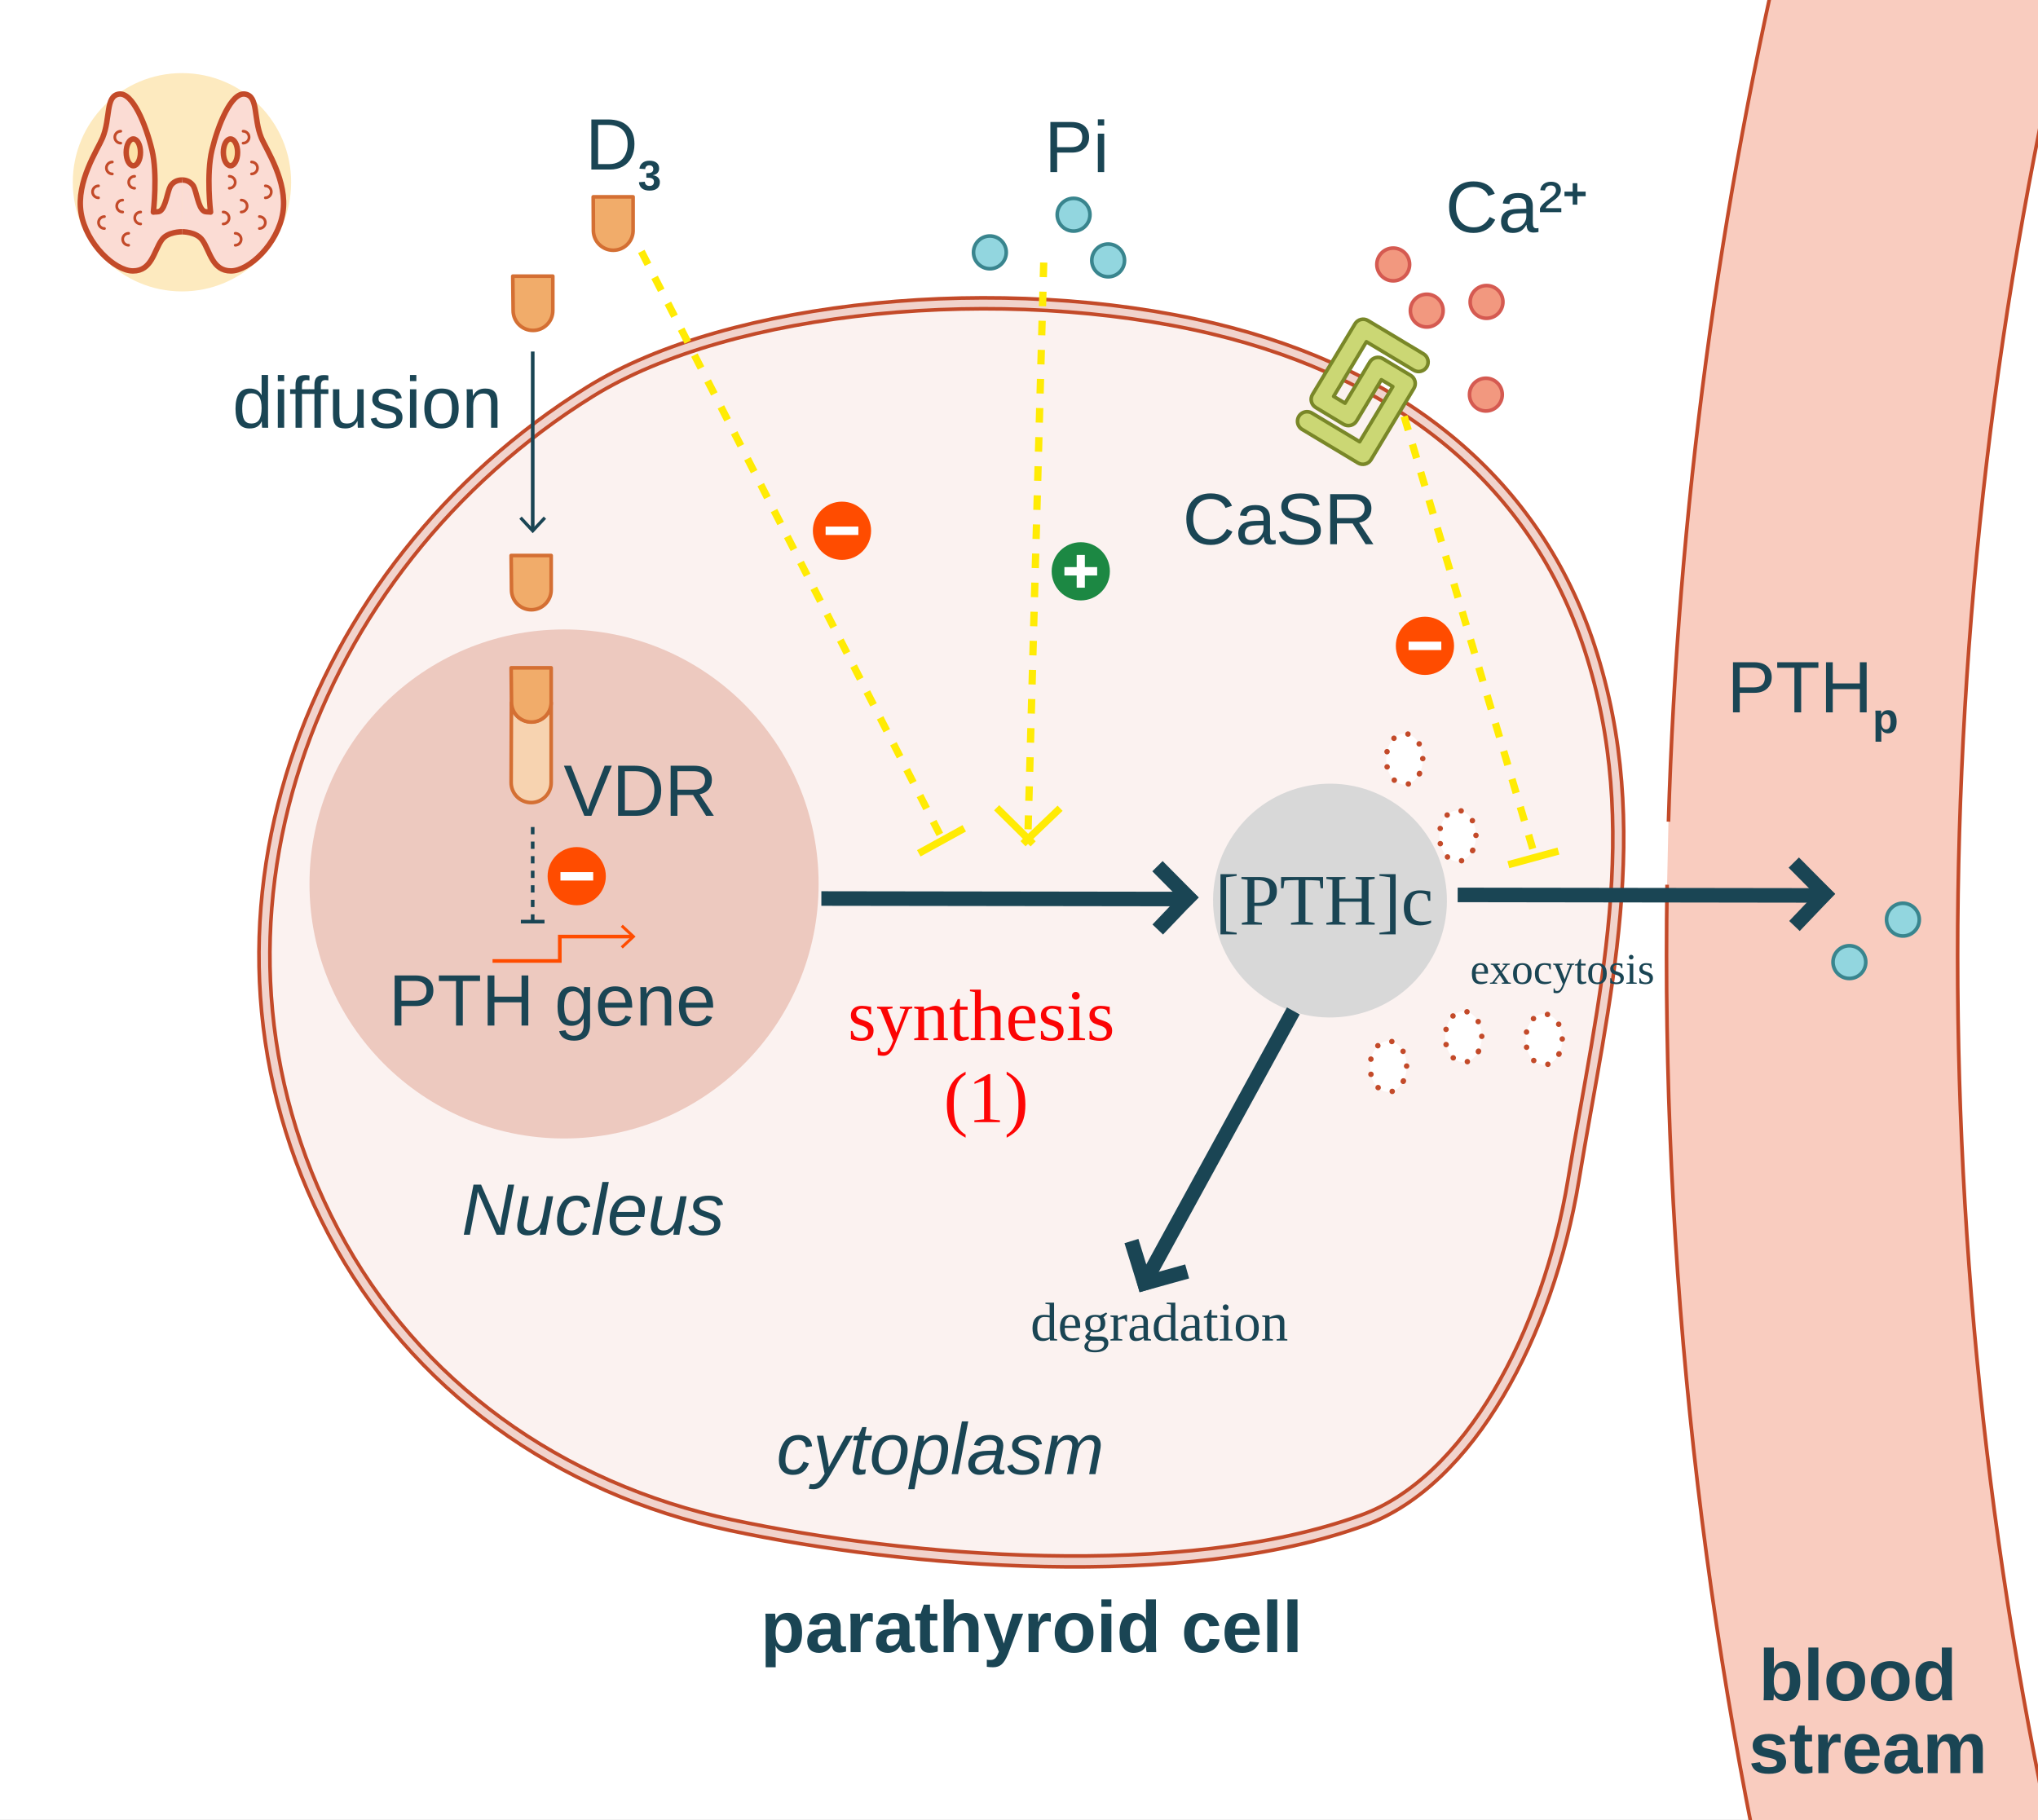
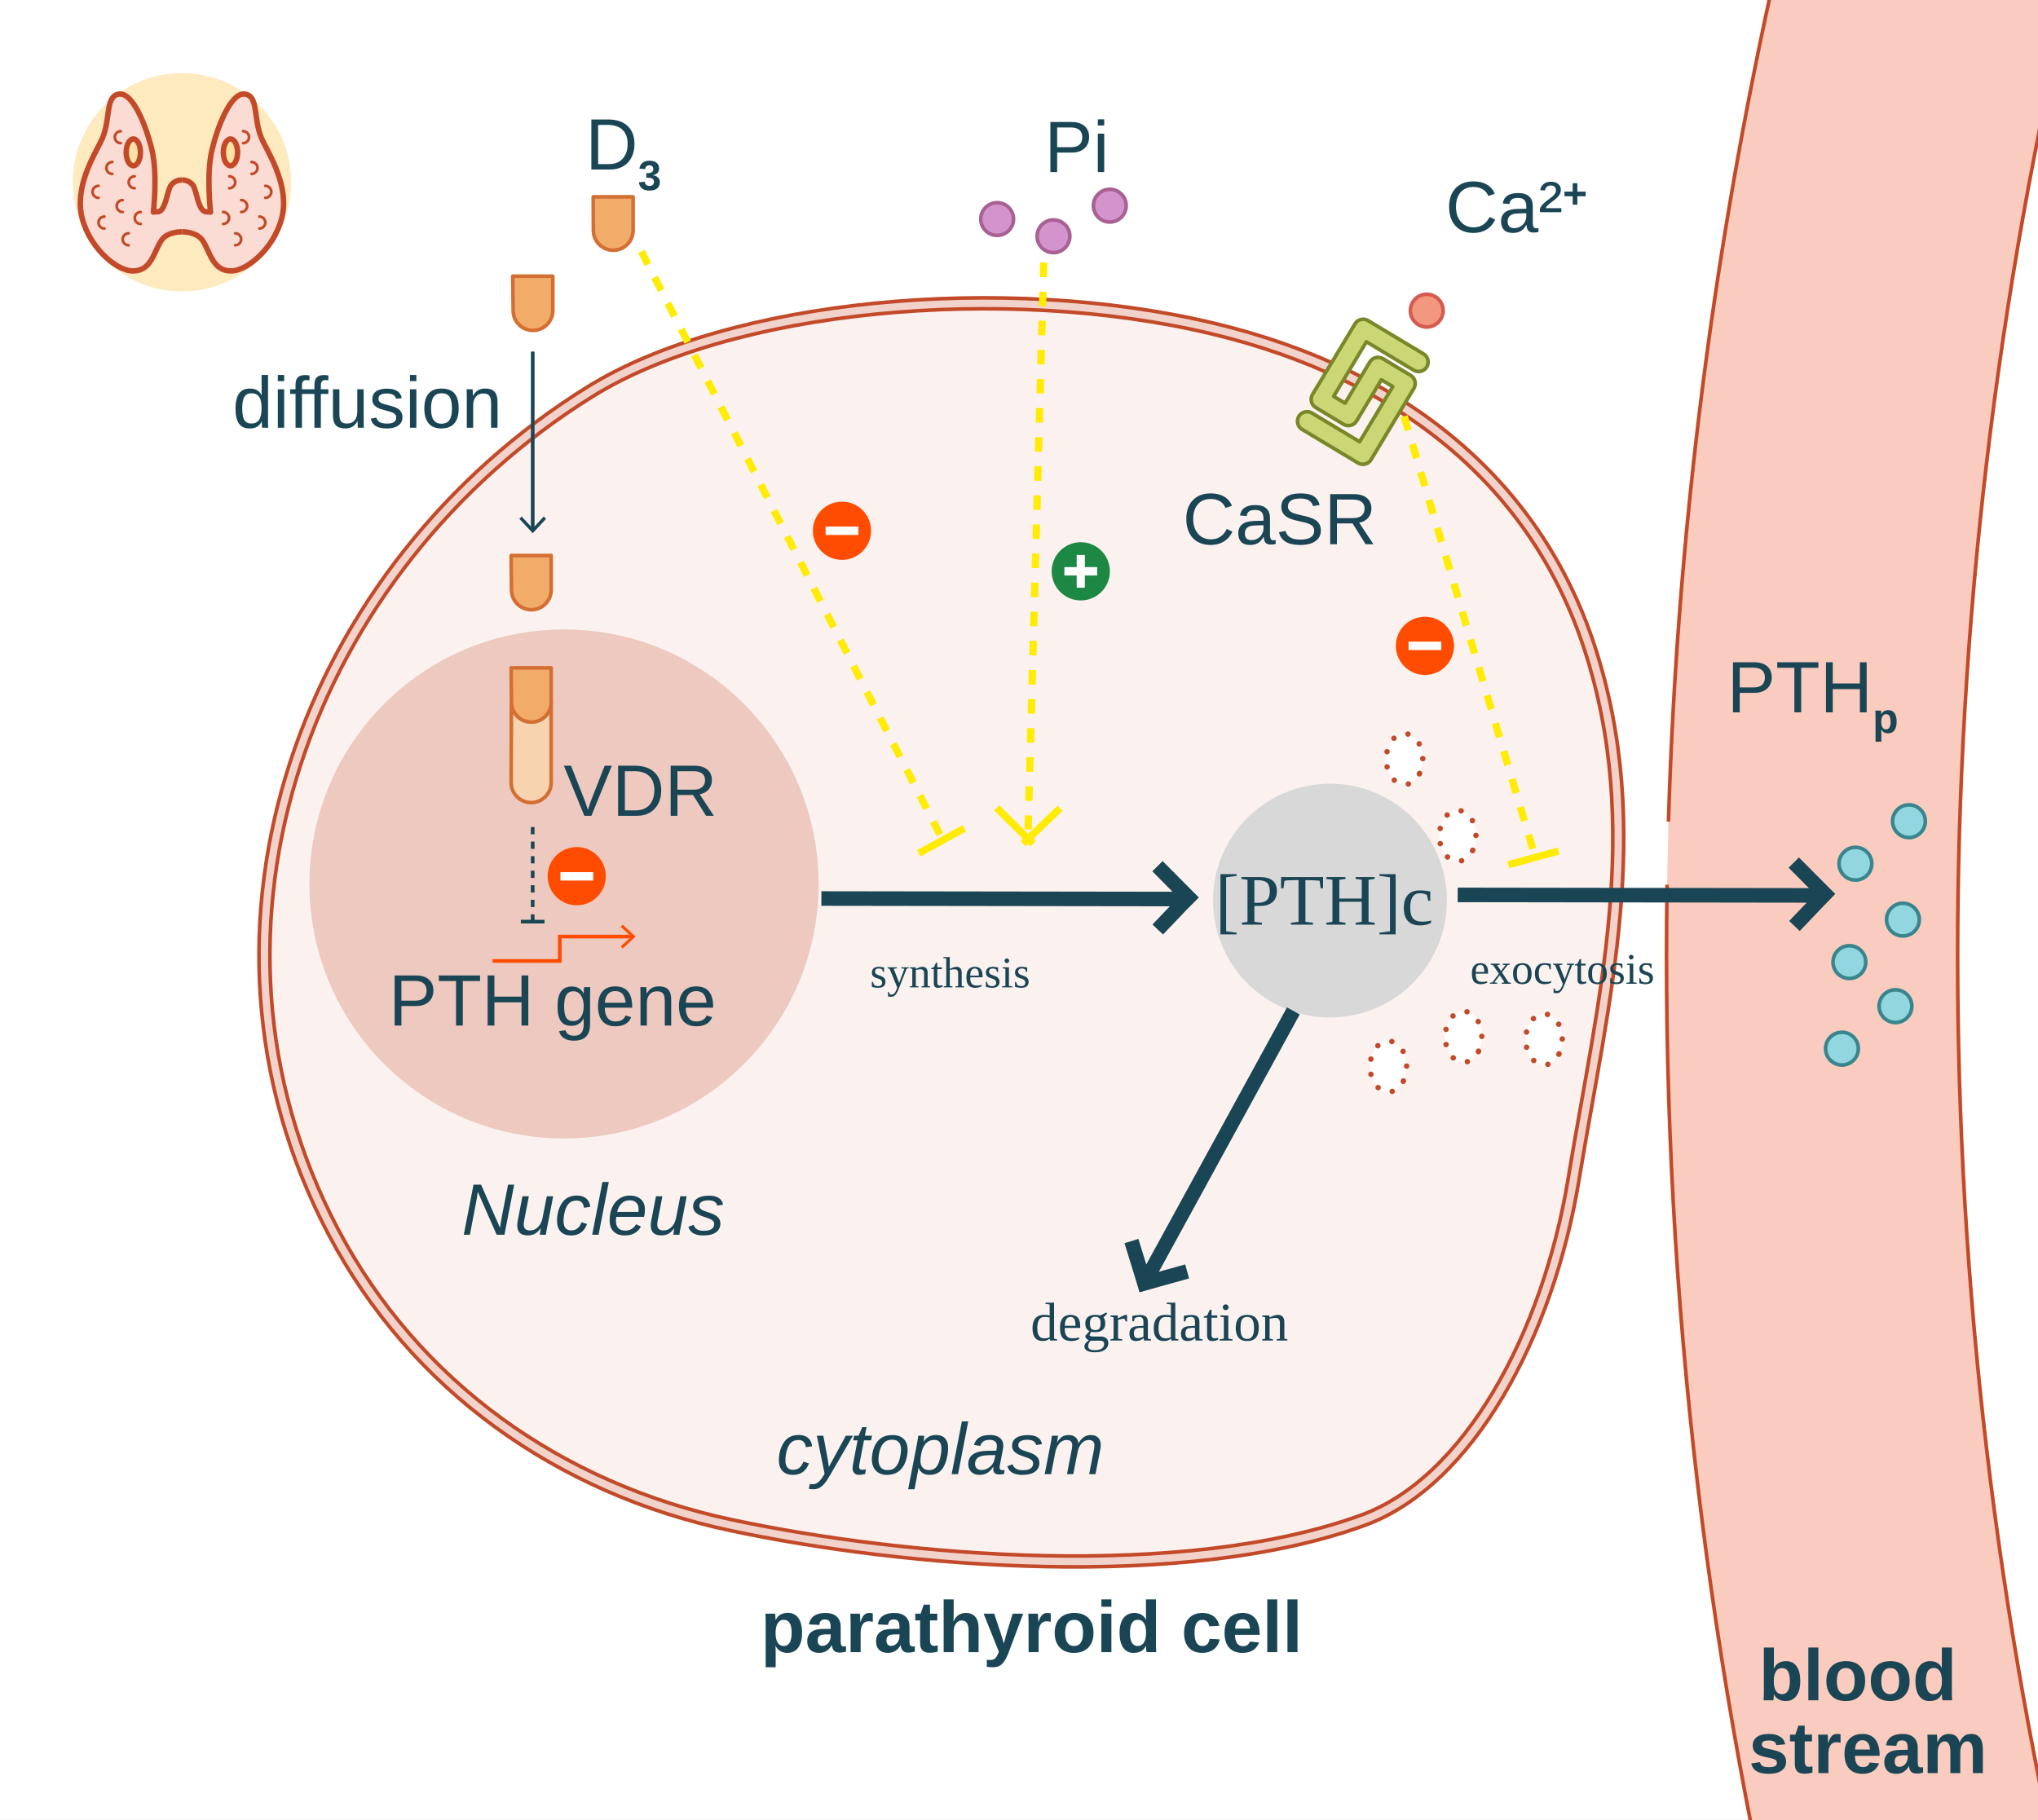
<svg xmlns="http://www.w3.org/2000/svg" xmlns:ns1="https://boxy-svg.com" viewBox="0 0 560 500">
  <defs>
    <style>.cls-1{isolation:isolate;}.cls-2{fill:#fff;}.cls-3{fill:#fbf2f0;}.cls-10,.cls-13,.cls-15,.cls-18,.cls-20,.cls-22,.cls-30,.cls-4,.cls-5{fill:none;}.cls-10,.cls-12,.cls-13,.cls-14,.cls-15,.cls-4{stroke:#c34a29;}.cls-10,.cls-15,.cls-18,.cls-20,.cls-22,.cls-4,.cls-5{stroke-miterlimit:10;}.cls-4{stroke-width:4px;}.cls-5{stroke:#f1d3cc;stroke-width:2px;}.cls-6{fill:#edc9bf;}.cls-7{fill:#f2987f;stroke:#d55a51;}.cls-13,.cls-15,.cls-16,.cls-17,.cls-21,.cls-7,.cls-8{stroke-linecap:round;}.cls-12,.cls-13,.cls-14,.cls-16,.cls-17,.cls-21,.cls-7,.cls-8{stroke-linejoin:round;}.cls-8{fill:#cbd774;stroke:#798728;}.cls-9{fill:#f9ccbf;}.cls-11{fill:#fdeabf;}.cls-12{fill:#fbdcd4;}.cls-12,.cls-14,.cls-15{stroke-width:1.5px;}.cls-13{stroke-width:0.75px;}.cls-14{fill:#fde2a8;}.cls-15{stroke-dasharray:0 4.21;}.cls-16{fill:#92d6df;stroke:#39858e;}.cls-17{fill:#f1ac6a;}.cls-17,.cls-21{stroke:#d46f33;}.cls-18,.cls-20{stroke:#1a4554;}.cls-19,.cls-24,.cls-25,.cls-26,.cls-27{fill:#1a4554;}.cls-20{stroke-dasharray:2 2;}.cls-21{fill:#f7d3b0;}.cls-22{stroke:#ff4c00;}.cls-23{fill:#ff4c00;}.cls-24,.cls-25,.cls-26,.cls-27{font-size:20px;}.cls-24{font-family:ArialMT, Arial;}.cls-25,.cls-27{font-family:Arial-BoldMT, Arial;font-weight:700;}.cls-26{font-family:Arial-ItalicMT, Arial;font-style:italic;}.cls-27{letter-spacing:0.03em;}.cls-28{letter-spacing:-0.02em;}.cls-29{fill:#1c8843;}.cls-31{mix-blend-mode:multiply;}</style>
  </defs>
  <g class="cls-1">
    <g id="Ebene_30" data-name="Ebene 30">
      <g id="Rahmen-8" data-name="Rahmen">
        <rect class="cls-2" width="560" height="500" />
      </g>
    </g>
    <g id="Zellen_HG" data-name="Zellen HG">
      <path class="cls-3" d="M162.1,107.67c-77.47,48.15-114.73,147-70.53,230.84,22.43,42.54,62.25,70.61,109.26,80.63,47.94,10.21,124.31,16.66,173.7-1.34,29.12-10.61,50.82-51,57.83-93.53,8.18-49.63,20.61-96.62,4.42-146.24C422.22,133.38,386,102.91,333.28,90.3,275.78,76.54,200.67,83.69,162.1,107.67Z" />
      <path class="cls-4" d="M162.1,107.67c-77.47,48.15-114.73,147-70.53,230.84,22.43,42.54,62.25,70.61,109.26,80.63,47.94,10.21,124.31,16.66,173.7-1.34,29.12-10.61,50.82-51,57.83-93.53,8.18-49.63,20.61-96.62,4.42-146.24C422.22,133.38,386,102.91,333.28,90.3,275.78,76.54,200.67,83.69,162.1,107.67Z" />
      <path class="cls-5" d="M162.1,107.67c-77.47,48.15-114.73,147-70.53,230.84,22.43,42.54,62.25,70.61,109.26,80.63,47.94,10.21,124.31,16.66,173.7-1.34,29.12-10.61,50.82-51,57.83-93.53,8.18-49.63,20.61-96.62,4.42-146.24C422.22,133.38,386,102.91,333.28,90.3,275.78,76.54,200.67,83.69,162.1,107.67Z" />
      <circle class="cls-6" cx="154.99" cy="242.94" r="69.95" />
-       <g id="CAP">
-         <circle class="cls-7" cx="408.29" cy="108.45" r="4.5" />
-       </g>
-       <g id="CAP-2" data-name="CAP">
-         <circle class="cls-7" cx="382.83" cy="72.68" r="4.5" />
-       </g>
-       <g id="CAP-3" data-name="CAP">
-         <circle class="cls-7" cx="408.47" cy="82.98" r="4.5" />
-       </g>
      <g id="CaSR">
        <path class="cls-8" d="M373.14,127.23l-15.23-9.15a2.62,2.62,0,1,1,2.69-4.49l13,7.81,9.11-15.15-3.14-1.88-6.81,11.33a2.62,2.62,0,0,1-3.59.9L361.55,112a2.62,2.62,0,0,1-.9-3.59L372.33,89a2.6,2.6,0,0,1,3.58-.89l15.24,9.15a2.61,2.61,0,0,1-2.69,4.48l-13-7.81-9,15,3.13,1.88,6.81-11.33a2.62,2.62,0,0,1,3.59-.9l7.62,4.58a2.61,2.61,0,0,1,.89,3.59l-11.79,19.62A2.62,2.62,0,0,1,373.14,127.23Z" />
      </g>
      <g id="CAP-4" data-name="CAP">
        <circle class="cls-7" cx="392.04" cy="85.37" r="4.5" />
      </g>
      <path class="cls-9" d="M458.46,225.82A1236.88,1236.88,0,0,1,492.08-26L569.87-7.3a1156.56,1156.56,0,0,0,0,540l-77.79,18.68a1236.34,1236.34,0,0,1-34-308.23" />
      <path class="cls-10" d="M458.46,225.82A1236.88,1236.88,0,0,1,492.08-26L569.87-7.3a1156.56,1156.56,0,0,0,0,540l-77.79,18.68a1236.34,1236.34,0,0,1-34-308.23" />
      <g id="PTH_klein-2" data-name="PTH klein">
        <circle class="cls-11" cx="50" cy="50.09" r="30" />
        <path class="cls-12" d="M50,49.48a3.59,3.59,0,0,1,3.17,1.66C54,52.65,54.46,57.05,56,58c.57.34,1.33.16,1.86.29,0,0-1.23-10.35.39-17.09s5.29-16,9.12-15.33c3.67.61,2.22,6.58,4.44,12,1.36,3.28,7.29,12,5.91,20.59s-9.28,16-14.26,16c-5.15,0-5.75-5.43-7.82-8.41C54,63.63,50,63.7,50,63.7" />
        <path class="cls-13" d="M63,51.73a1.64,1.64,0,1,0,0-3.28" />
        <path class="cls-13" d="M66.27,58.27a1.64,1.64,0,1,0,0-3.28" />
        <path class="cls-13" d="M64.63,67.4a1.64,1.64,0,0,0,0-3.28" />
        <path class="cls-13" d="M61.31,61.55a1.64,1.64,0,1,0,0-3.28" />
        <path class="cls-13" d="M62.54,44a1.64,1.64,0,1,0,0-3.28" />
        <path class="cls-13" d="M66.8,39.34a1.64,1.64,0,0,0,0-3.28" />
        <path class="cls-13" d="M71.27,62.8a1.64,1.64,0,1,0,0-3.28" />
        <path class="cls-13" d="M69.11,47.8a1.64,1.64,0,1,0,0-3.28" />
        <path class="cls-13" d="M72.91,54.36a1.64,1.64,0,0,0,0-3.28" />
        <ellipse class="cls-14" cx="63.33" cy="41.87" rx="1.96" ry="3.68" />
        <path class="cls-12" d="M50,49.48a3.58,3.58,0,0,0-3.16,1.66C46,52.65,45.52,57.05,44,58c-.57.34-1.34.16-1.86.29,0,0,1.23-10.35-.39-17.09s-5.3-16-9.13-15.33c-3.67.61-2.21,6.58-4.43,12-1.36,3.28-7.3,12-5.92,20.59s9.29,16,14.27,16c5.14,0,5.75-5.43,7.82-8.41C45.94,63.63,50,63.7,50,63.7" />
        <path class="cls-13" d="M37,51.73a1.64,1.64,0,0,1,0-3.28" />
        <path class="cls-13" d="M33.71,58.27a1.64,1.64,0,0,1,0-3.28" />
        <path class="cls-13" d="M35.35,67.4a1.64,1.64,0,0,1,0-3.28" />
        <path class="cls-13" d="M38.66,61.55a1.64,1.64,0,1,1,0-3.28" />
        <path class="cls-13" d="M37.43,44a1.64,1.64,0,0,1,0-3.28" />
        <path class="cls-13" d="M33.18,39.34a1.64,1.64,0,1,1,0-3.28" />
        <path class="cls-13" d="M28.71,62.8a1.64,1.64,0,1,1,0-3.28" />
        <path class="cls-13" d="M30.87,47.8a1.64,1.64,0,0,1,0-3.28" />
        <path class="cls-13" d="M27.07,54.36a1.64,1.64,0,1,1,0-3.28" />
        <ellipse class="cls-14" cx="36.64" cy="41.87" rx="1.96" ry="3.68" />
      </g>
    </g>
    <g id="Icons">
      <g id="Text">
        <g id="OPG_2_" data-name="OPG 2?">
          <g id="OPG-3" data-name="OPG" transform="matrix(1, 0, 0, 1, 0.830129, 6.087611)">
            <path class="cls-2" d="M405.39,282.92c-1.61,3.14-4.73,3.87-7,1.63s-2.77-6.62-1.16-9.77,4.72-3.87,7-1.63S407,279.77,405.39,282.92Z" />
            <path class="cls-15" d="M405.39,282.92c-1.61,3.14-4.73,3.87-7,1.63s-2.77-6.62-1.16-9.77,4.72-3.87,7-1.63S407,279.77,405.39,282.92Z" />
          </g>
        </g>
        <g id="OPG_2_2" data-name="OPG 2?" transform="matrix(1, 0, 0, 1, -5.763916, 16.24376)">
          <g id="OPG-4" data-name="OPG">
            <path class="cls-2" d="M410.39,217.54c-1.61,3.15-4.73,3.88-7,1.63s-2.77-6.62-1.16-9.77,4.72-3.87,7-1.62S412,214.4,410.39,217.54Z" />
            <path class="cls-15" d="M410.39,217.54c-1.61,3.15-4.73,3.88-7,1.63s-2.77-6.62-1.16-9.77,4.72-3.87,7-1.62S412,214.4,410.39,217.54Z" />
          </g>
        </g>
        <g id="OPG_2_3" data-name="OPG 2?" transform="matrix(1, 0, 0, 1, -45.10366, 26.0107)">
          <g id="OPG-5" data-name="OPG">
            <path class="cls-2" d="M430.68,271.17c-1.61,3.14-4.72,3.87-7,1.63s-2.77-6.62-1.16-9.77,4.73-3.87,7-1.63S432.29,268,430.68,271.17Z" />
            <path class="cls-15" d="M430.68,271.17c-1.61,3.14-4.72,3.87-7,1.63s-2.77-6.62-1.16-9.77,4.73-3.87,7-1.63S432.29,268,430.68,271.17Z" />
          </g>
        </g>
        <g id="PTH_kugel-11" data-name="PTH kugel" transform="matrix(1, 0, 0, 1, 10.06435, 11.47336)">
          <circle class="cls-16" cx="498.11" cy="252.94" r="4.5" />
        </g>
-         <g id="PTH_kugel-13" data-name="PTH kugel">
-           <circle class="cls-16" cx="304.5" cy="71.57" r="4.5" />
-         </g>
-         <g id="PTH_kugel-14" data-name="PTH kugel">
-           <circle class="cls-16" cx="295" cy="59.01" r="4.5" />
-         </g>
-         <g id="PTH_kugel-15" data-name="PTH kugel">
-           <circle class="cls-16" cx="272" cy="69.36" r="4.5" />
-         </g>
        <g id="D3-2" data-name="D3">
          <path class="cls-17" d="M141,85.36a5.45,5.45,0,1,0,10.9,0V75.9h-11Z" />
        </g>
        <g id="D3-3" data-name="D3">
          <path class="cls-17" d="M140.55,162.13a5.45,5.45,0,0,0,10.9,0v-9.46h-11Z" />
        </g>
        <g id="D3-4" data-name="D3">
          <path class="cls-17" d="M163.05,63.55a5.46,5.46,0,0,0,10.91,0V54.1H163Z" />
        </g>
        <line class="cls-18" x1="146.38" y1="96.61" x2="146.38" y2="145.56" />
        <polygon class="cls-19" points="142.7 142.58 143.35 141.97 146.38 145.22 149.4 141.97 150.06 142.58 146.38 146.54 142.7 142.58" />
        <line class="cls-20" x1="146.37" y1="253.29" x2="146.37" y2="225.84" />
        <rect class="cls-19" x="143.12" y="252.79" width="6.5" height="1" />
        <g id="Neues_Symbol_1-2" data-name="Neues Symbol 1">
          <g id="VDR-3" data-name="VDR">
            <path class="cls-21" d="M151.45,193.15v21.93a5.5,5.5,0,0,1-5.5,5.5h0a5.5,5.5,0,0,1-5.5-5.51l.07-21.92a5.47,5.47,0,0,0,10.93,0Z" />
          </g>
          <g id="Deleted_Symbol-20" data-name="Deleted Symbol">
            <path class="cls-17" d="M140.55,193a5.45,5.45,0,0,0,10.9,0v-9.46h-11Z" />
          </g>
        </g>
        <ellipse style="fill: rgb(216, 216, 216);" transform="matrix(-0.566529, 0.824042, -0.824041, -0.566528, 706.6548, 160.1278)" cx="265.305" cy="231.66" rx="32.129" ry="32.129" />
        <text transform="matrix(1, 0, 0, 0.999999, 6.618835, -1.654534)" style="fill: rgb(26, 69, 84); font-size: 20px; white-space: pre;" x="327.257" y="255.783">[PTH]c</text>
        <text x="664.406" y="188.491" style="white-space: pre; fill: rgb(51, 51, 51); font-size: 24px;"> </text>
        <g id="g-1" data-name="OPG 2?" transform="matrix(1, 0, 0, 1, -2.338448, 18.5664)">
          <g id="g-2" data-name="OPG">
            <path class="cls-2" d="M430.68,271.17c-1.61,3.14-4.72,3.87-7,1.63s-2.77-6.62-1.16-9.77,4.73-3.87,7-1.63S432.29,268,430.68,271.17Z" style="fill: rgb(255, 255, 255);" />
            <path class="cls-15" d="M430.68,271.17c-1.61,3.14-4.72,3.87-7,1.63s-2.77-6.62-1.16-9.77,4.73-3.87,7-1.63S432.29,268,430.68,271.17Z" style="fill: none; stroke: rgb(195, 74, 41); stroke-dasharray: 0px, 4.21px; stroke-linecap: round; stroke-miterlimit: 10; stroke-width: 1.5px;" />
          </g>
        </g>
        <g id="g-3" data-name="OPG 2?" transform="matrix(1, 0, 0, 1, -20.38151, -4.858695)">
          <g id="g-4" data-name="OPG">
            <path class="cls-2" d="M410.39,217.54c-1.61,3.15-4.73,3.88-7,1.63s-2.77-6.62-1.16-9.77,4.72-3.87,7-1.62S412,214.4,410.39,217.54Z" style="fill: rgb(255, 255, 255);" />
            <path class="cls-15" d="M410.39,217.54c-1.61,3.15-4.73,3.88-7,1.63s-2.77-6.62-1.16-9.77,4.72-3.87,7-1.62S412,214.4,410.39,217.54Z" style="fill: none; stroke: rgb(195, 74, 41); stroke-dasharray: 0px, 4.21px; stroke-linecap: round; stroke-miterlimit: 10; stroke-width: 1.5px;" />
          </g>
        </g>
        <g id="g-5" data-name="PTH kugel" transform="matrix(1, 0, 0, 1, 24.77093, -0.200999)">
          <circle class="cls-16" cx="498.11" cy="252.94" r="4.5" style="fill: rgb(146, 214, 223); stroke: rgb(57, 133, 142); stroke-linecap: round; stroke-linejoin: round;" />
        </g>
        <line style="stroke-width: 4; fill: rgb(26, 69, 84); stroke: rgb(26, 69, 84);" x1="407.03" y1="270.624" x2="493.796" y2="221.414" transform="matrix(0.869141, 0.494565, -0.494565, 0.869141, 180.613, -190.5645)" />
        <line style="stroke-width: 4; fill: rgb(26, 69, 84); stroke: rgb(26, 69, 84);" x1="491.907" y1="238.285" x2="503.814" y2="245.856" transform="matrix(0.975198, 0.221334, -0.221334, 0.975198, 65.92627, -104.1896)" />
        <line style="stroke-width: 4; fill: rgb(26, 69, 84); stroke: rgb(26, 69, 84);" x1="490.306" y1="243.157" x2="502.213" y2="250.728" transform="matrix(0.194062, -0.980989, 0.980989, 0.194062, 159.3942, 688.2936)" ns1:origin="0.696 0.526" />
        <line style="stroke-width: 4; fill: rgb(26, 69, 84); stroke: rgb(26, 69, 84);" x1="298.328" y1="336.455" x2="371.681" y2="293.689" transform="matrix(-0.856567, 0.516036, -0.516036, -0.856567, 784.5468, 412.078)" />
        <line style="stroke-width: 4; fill: rgb(26, 69, 84); stroke: rgb(26, 69, 84);" x1="313.452" y1="347.532" x2="325.359" y2="355.103" transform="matrix(-0.669324, 0.742971, -0.742971, -0.669324, 794.2099, 349.1538)" />
        <line style="stroke-width: 4; fill: rgb(26, 69, 84); stroke: rgb(26, 69, 84);" x1="306.337" y1="345.499" x2="318.244" y2="353.07" transform="matrix(0.761341, 0.648352, -0.648352, 0.761341, 301.6749, -120.5803)" ns1:origin="0.696 0.526" />
        <line style="fill: rgb(26, 69, 84); stroke-dasharray: 4px; stroke-width: 2; stroke: rgb(255, 235, 4);" x1="136.661" y1="191.906" x2="298.894" y2="108.625" transform="matrix(-0.00113, 0.999999, -0.999999, -0.00113, 368.289, -67.34206)" />
        <line style="fill: rgb(26, 69, 84); stroke-width: 2; stroke: rgb(255, 235, 4);" x1="251.764" y1="224.836" x2="263.48" y2="232.973" transform="matrix(0.444318, -0.895869, 0.895869, 0.444318, -60.82606, 360.1685)" ns1:origin="0.696 0.526" />
        <line style="fill: rgb(26, 69, 84); stroke-dasharray: 4px; stroke-width: 2; stroke: rgb(255, 235, 4);" x1="216.559" y1="187.914" x2="352.731" y2="112.167" transform="matrix(-0.510014, 0.860166, -0.860166, -0.510014, 558.8777, -18.27871)" />
        <line style="fill: rgb(26, 69, 84); stroke-width: 2; stroke: rgb(255, 235, 4);" x1="280.239" y1="223.217" x2="292.146" y2="230.788" transform="matrix(-0.238722, 0.971088, -0.971088, -0.238722, 574.9524, 3.274922)" />
        <line style="fill: rgb(26, 69, 84); stroke-width: 2; stroke: rgb(255, 235, 4);" x1="272.824" y1="223.662" x2="284.731" y2="231.233" transform="matrix(0.977365, 0.211558, -0.211558, 0.977365, 54.52283, -54.31872)" ns1:origin="0.696 0.526" />
        <line style="fill: rgb(26, 69, 84); stroke-dasharray: 4px; stroke-width: 2; stroke: rgb(255, 235, 4);" x1="343.553" y1="192.561" x2="463.889" y2="156.632" transform="matrix(-0.00113, 0.999999, -0.999999, -0.00113, 578.7735, -228.927)" />
        <line style="fill: rgb(26, 69, 84); stroke-width: 2; stroke: rgb(255, 235, 4);" x1="414.831" y1="229.867" x2="426.547" y2="238.004" transform="matrix(0.642848, -0.765994, 0.765994, 0.642848, -28.28512, 407.6303)" ns1:origin="0.696 0.526" />
        <line style="stroke-width: 4; fill: rgb(26, 69, 84); stroke: rgb(26, 69, 84);" x1="232.186" y1="271.617" x2="318.952" y2="222.407" transform="matrix(0.869141, 0.494565, -0.494565, 0.869141, 158.2242, -103.9629)" />
        <line style="stroke-width: 4; fill: rgb(26, 69, 84); stroke: rgb(26, 69, 84);" x1="317.063" y1="239.278" x2="328.97" y2="246.849" transform="matrix(0.975198, 0.221334, -0.221334, 0.975198, 61.80967, -65.4661)" />
        <line style="stroke-width: 4; fill: rgb(26, 69, 84); stroke: rgb(26, 69, 84);" x1="315.35" y1="244.117" x2="327.257" y2="251.688" transform="matrix(0.194062, -0.980989, 0.980989, 0.194062, 17.44875, 517.4374)" ns1:origin="0.696 0.526" />
+         <g id="_Gruppe_14" data-name="&lt;Gruppe&gt;" transform="matrix(1, 0, 0, 1, -229.6536, -222.4989)">
+           <circle class="cls-26" cx="503.65" cy="282.7" r="4.5" style="fill: rgb(211, 147, 205); stroke: rgb(169, 97, 147); stroke-linecap: round; stroke-linejoin: round; font-family: Arial-ItalicMT, Arial; font-size: 20px; font-style: italic; line-height: 32px;" />
+         </g>
+         <g id="g-6" data-name="&lt;Gruppe&gt;" transform="matrix(1, 0, 0, 1, -214.1781, -217.765)">
+           <circle class="cls-26" cx="503.65" cy="282.7" r="4.5" style="fill: rgb(211, 147, 205); stroke: rgb(169, 97, 147); stroke-linecap: round; stroke-linejoin: round; font-family: Arial-ItalicMT, Arial; font-size: 20px; font-style: italic; line-height: 32px;" />
+         </g>
+         <g id="g-7" data-name="&lt;Gruppe&gt;" transform="matrix(1, 0, 0, 1, -198.699, -226.1775)">
+           <circle class="cls-26" cx="503.65" cy="282.7" r="4.5" style="fill: rgb(211, 147, 205); stroke: rgb(169, 97, 147); stroke-linecap: round; stroke-linejoin: round; font-family: Arial-ItalicMT, Arial; font-size: 20px; font-style: italic; line-height: 32px;" />
+         </g>
+         <g id="g-8" data-name="PTH kugel" transform="matrix(1, 0, 0, 1, 11.71942, -15.57072)">
+           <circle class="cls-16" cx="498.11" cy="252.94" r="4.5" style="fill: rgb(146, 214, 223); stroke: rgb(57, 133, 142); stroke-linecap: round; stroke-linejoin: round;" />
+         </g>
+         <g id="g-9" data-name="PTH kugel" transform="matrix(1, 0, 0, 1, 26.426, -27.24509)">
+           <circle class="cls-16" cx="498.11" cy="252.94" r="4.5" style="fill: rgb(146, 214, 223); stroke: rgb(57, 133, 142); stroke-linecap: round; stroke-linejoin: round;" />
+         </g>
+         <g id="g-10" data-name="PTH kugel" transform="matrix(1, 0, 0, 1, 8.019621, 35.25851)">
+           <circle class="cls-16" cx="498.11" cy="252.94" r="4.5" style="fill: rgb(146, 214, 223); stroke: rgb(57, 133, 142); stroke-linecap: round; stroke-linejoin: round;" />
+         </g>
+         <g id="g-11" data-name="PTH kugel" transform="matrix(1, 0, 0, 1, 22.7262, 23.58415)">
+           <circle class="cls-16" cx="498.11" cy="252.94" r="4.5" style="fill: rgb(146, 214, 223); stroke: rgb(57, 133, 142); stroke-linecap: round; stroke-linejoin: round;" />
+         </g>
      </g>
      <polyline class="cls-22" points="135.34 264.1 153.82 264.1 153.82 257.4 173.77 257.4" />
      <polygon class="cls-23" points="171.12 260.68 170.57 260.09 173.46 257.4 170.57 254.72 171.12 254.13 174.64 257.4 171.12 260.68" />
    </g>
    <g id="Text-2" data-name="Text">
      <text class="cls-24" transform="translate(324.96 149.57)" style="white-space: pre;">CaSR</text>
      <text class="cls-24" transform="translate(397.17 63.82)" style="white-space: pre;">Ca²</text>
      <text class="cls-25" transform="translate(429.4 57.16) scale(0.58)" style="white-space: pre;">+</text>
      <text class="cls-24" transform="translate(436.21 63.82)" style="white-space: pre;"> </text>
      <text class="cls-25" transform="translate(483.29 467.3)" style="white-space: pre;">blood <tspan x="-2.81" y="20">stream</tspan>
      </text>
      <text class="cls-25" transform="translate(209 454.06)" style="white-space: pre;">parathyroid cell</text>
      <text class="cls-26" transform="translate(126.83 339.34)" style="white-space: pre;">Nucleus</text>
      <text class="cls-26" transform="translate(213.36 405.14)" style="white-space: pre;">cytoplasm</text>
      <text class="cls-24" transform="translate(474.55 195.77)" style="white-space: pre;">PTH</text>
      <text class="cls-27" transform="translate(514.55 201.43) scale(0.58)" style="white-space: pre;">p</text>
      <text class="cls-24" transform="translate(106.8 281.85)" style="white-space: pre;">PTH gene</text>
      <text class="cls-24" transform="translate(117.04 42.55)" style="white-space: pre;"> </text>
      <text class="cls-27" transform="translate(199.28 48.21) scale(0.58)" style="white-space: pre;"> </text>
      <text class="cls-24" style="white-space: pre; font-size: 20px;" x="160.851" y="46.599">D</text>
      <text class="cls-27" style="white-space: pre; font-size: 11.6px;" x="175.291" y="52.259">3</text>
      <text class="cls-24" style="white-space: pre; font-size: 20px;" x="286.979" y="47.297">Pi</text>
      <text class="cls-24" transform="translate(63.87 117.55)" style="white-space: pre;">di<tspan class="cls-28" x="15.57" y="0">f</tspan>
        <tspan x="20.76" y="0">fusion</tspan>
      </text>
      <text class="cls-24" transform="translate(154.86 224.21)" style="white-space: pre;">VDR</text>
      <g id="Minus-8" data-name="Minus" transform="matrix(1, 0, 0, 1, -10.9411, 3.217971)">
        <circle class="cls-23" cx="242.3" cy="142.65" r="8" />
        <path class="cls-2" d="M237.8,143.81V141.5h9v2.31Z" />
      </g>
      <g id="Minus-9" data-name="Minus" transform="matrix(1, 0, 0, 1, -4.77627, 7.483927)">
        <circle class="cls-23" cx="396.32" cy="170.01" r="8" />
        <path class="cls-2" d="M391.82,171.17v-2.31h9v2.31Z" />
      </g>
      <g id="Minus-10" data-name="Minus">
        <circle class="cls-23" cx="158.47" cy="240.8" r="8" />
        <path class="cls-2" d="M154,242v-2.31h9V242Z" />
      </g>
      <g id="Plus-22" data-name="Plus" transform="matrix(1, 0, 0, 1, -6.435942, 15.44626)">
        <circle class="cls-29" cx="303.41" cy="141.57" r="8" />
        <path class="cls-2" d="M302.29,146.07v-3.35h-3.38v-2.31h3.38v-3.34h2.24v3.34h3.38v2.31h-3.38v3.35Z" />
      </g>
      <text x="655.196" y="104.588" style="white-space: pre; fill: rgb(51, 51, 51); font-size: 24px;"> </text>
    </g>
    <g id="Zoom_Rahmen" data-name="Zoom Rahmen">
      <g id="Neues_Symbol_2-9" data-name="Neues Symbol 2">
        <g id="Kidney_klein-12" data-name="Kidney klein">
          <circle class="cls-30" cx="50" cy="50" r="30" />
        </g>
        <rect class="cls-30" width="560" height="500" />
      </g>
    </g>
-     <text style="fill: rgb(251, 4, 4); font-size: 20px; white-space: pre;" x="232.972" y="285.849">synthesis</text>
+     <text style="fill: rgb(26, 69, 84); white-space: pre;" x="239.074" y="271.357">synthesis</text>
    <text x="468.904" y="124.647" style="white-space: pre; fill: rgb(51, 51, 51); font-size: 24px;"> </text>
    <text style="fill: rgb(26, 69, 84); white-space: pre; font-size: 15px;" x="283.167" y="368.418">degradation</text>
    <text style="white-space: pre; fill: rgb(51, 51, 51); font-size: 24px;" x="582.711" y="263.737"> </text>
-     <text style="fill: rgb(254, 5, 5); font-size: 20px; white-space: pre;" x="253.655" y="295.221" transform="matrix(0.999999, 0, 0, 1, 5.651873, 13.18732)">(1)</text>
+     <text style="fill: rgb(254, 5, 5); font-size: 20px; white-space: pre;" x="253.655" y="295.221" transform="matrix(0.999999, 0, 0, 1, 5.651873, 13.18732)"> </text>
+     <text x="608.174" y="237.853" style="white-space: pre; fill: rgb(51, 51, 51); font-size: 24px;"> </text>
  </g>
  <text transform="matrix(1, 0, 0, 1.000001, -17.4327, 14.44633)" style="fill: rgb(26, 69, 84); white-space: pre;" x="421.407" y="255.917">exocytosis</text>
</svg>
